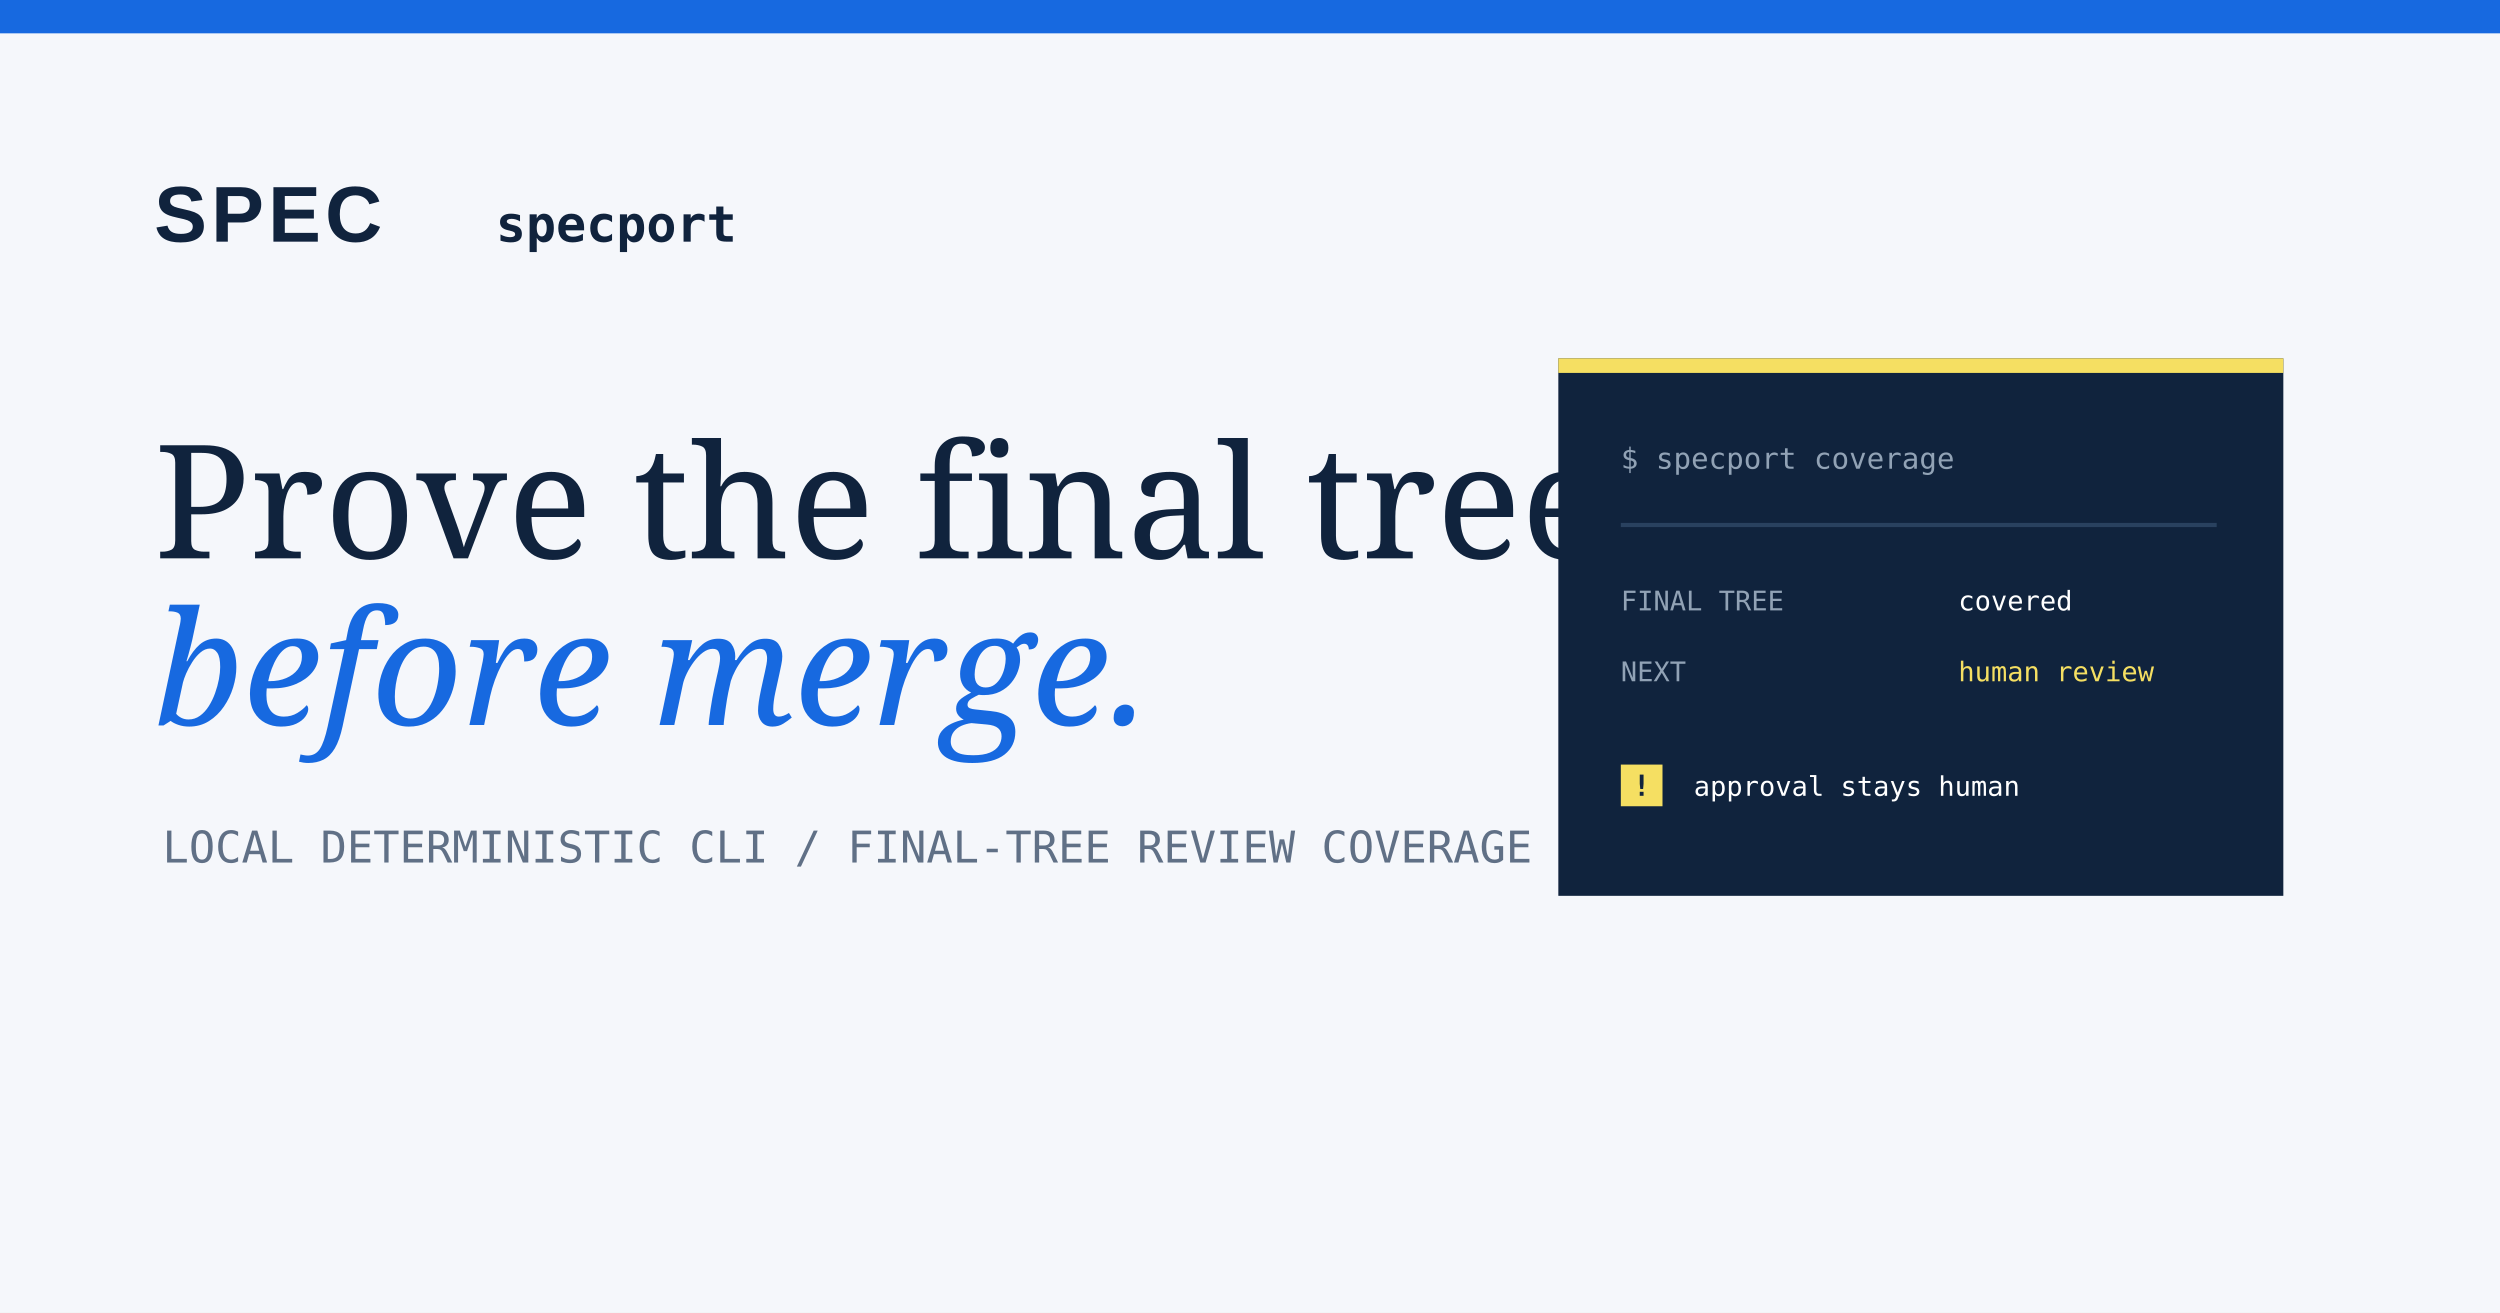
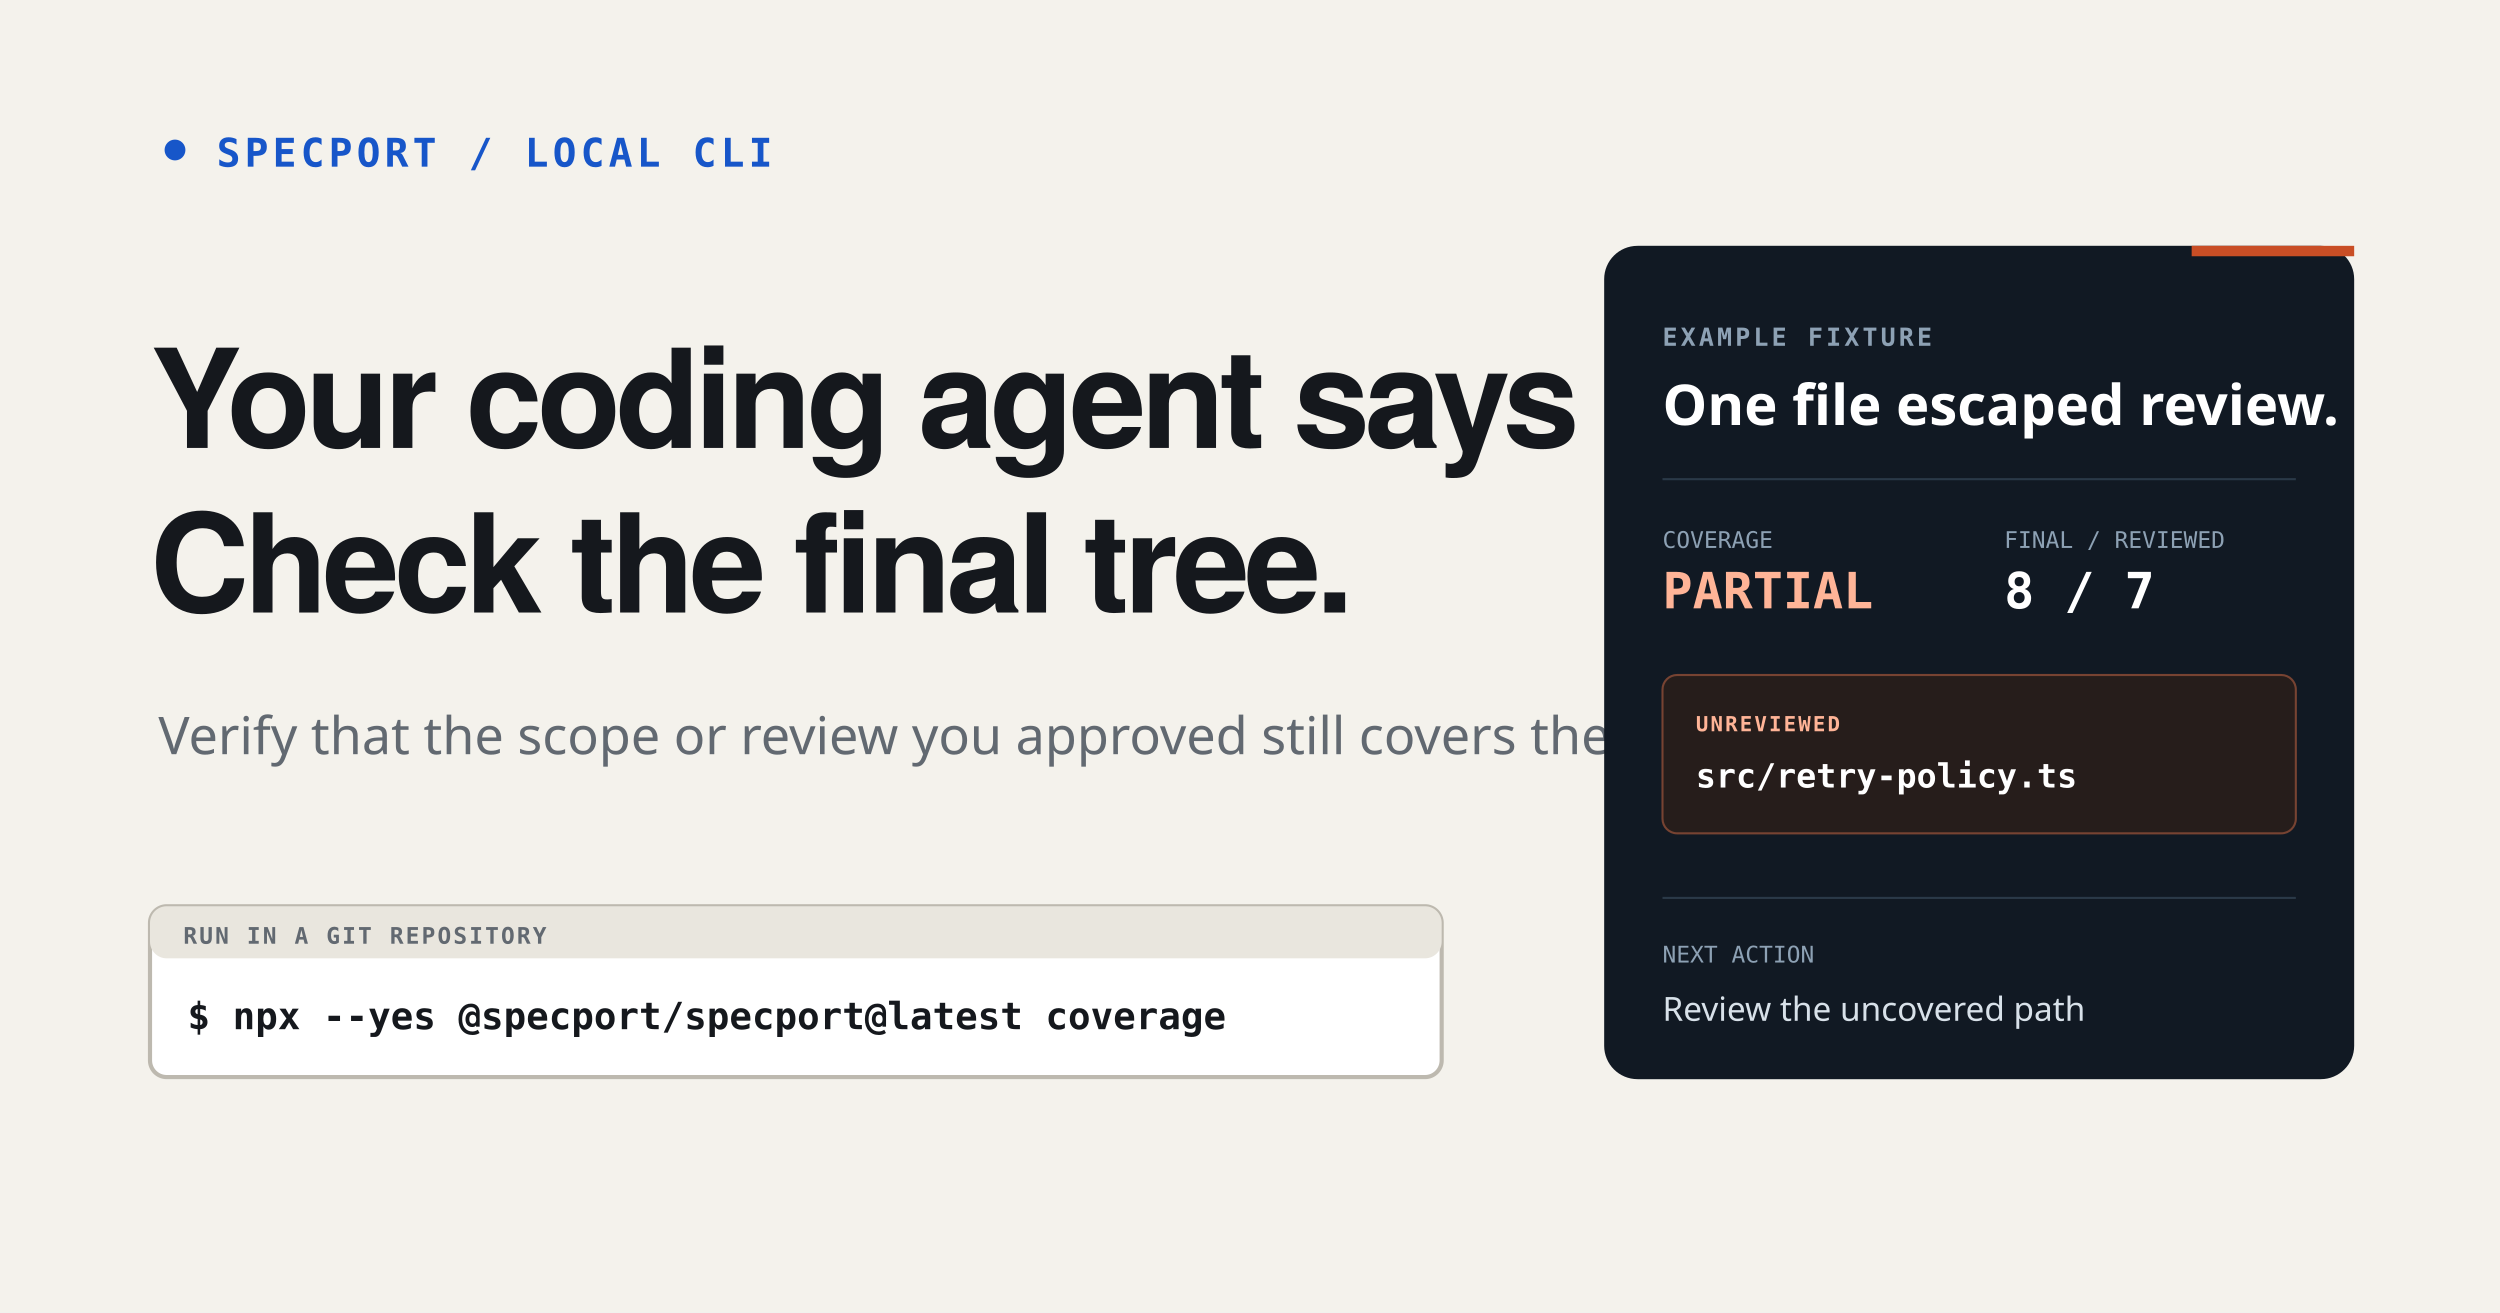
- <svg xmlns="http://www.w3.org/2000/svg" width="1200" height="630" viewBox="0 0 1200 630">
-   <rect width="1200" height="630" fill="#f5f7fb" />
-   <rect x="0" y="0" width="1200" height="16" fill="#1769e0" />
-   <text x="74" y="116" fill="#10233d" font-family="Arial, Helvetica, sans-serif" font-size="38" font-weight="800" letter-spacing="2">SPEC</text>
-   <text x="238" y="116" fill="#10233d" font-family="monospace" font-size="24" font-weight="800">specport</text>
-   <text x="74" y="268" fill="#10233d" font-family="Georgia, serif" font-size="76">Prove the final tree</text>
-   <text x="74" y="348" fill="#1769e0" font-family="Georgia, serif" font-size="76" font-style="italic">before merge.</text>
-   <text x="78" y="414" fill="#607086" font-family="monospace" font-size="21">LOCAL DETERMINISTIC CLI / FINAL-TREE REVIEW COVERAGE</text>
-   <rect x="748" y="172" width="348" height="258" fill="#10233d" />
-   <rect x="748" y="172" width="348" height="7" fill="#f5df62" />
-   <text x="778" y="225" fill="#91a2b5" font-family="monospace" font-size="14">$ specport coverage</text>
-   <line x1="778" y1="252" x2="1064" y2="252" stroke="#29415f" stroke-width="2" />
-   <text x="778" y="293" fill="#91a2b5" font-family="monospace" font-size="13">FINAL TREE</text>
-   <text x="940" y="293" fill="#ffffff" font-family="monospace" font-size="13">covered</text>
-   <text x="778" y="327" fill="#91a2b5" font-family="monospace" font-size="13">NEXT</text>
-   <text x="940" y="327" fill="#f5df62" font-family="monospace" font-size="13">human review</text>
-   <rect x="778" y="367" width="20" height="20" fill="#f5df62" />
-   <text x="788" y="382" fill="#10233d" font-family="monospace" font-size="14" font-weight="800" text-anchor="middle">!</text>
-   <text x="813" y="382" fill="#ffffff" font-family="monospace" font-size="13">approval stays human</text>
+ <svg xmlns="http://www.w3.org/2000/svg" width="1200" height="630" viewBox="0 0 1200 630" role="img" aria-labelledby="og-title og-description">
+   <rect width="1200" height="630" fill="#f4f2ec" />
+   <circle cx="84" cy="72" r="5" fill="#1756c9" />
+   <text x="104" y="80" fill="#1756c9" font-family="Cascadia Code, Consolas, monospace" font-size="19" font-weight="700" letter-spacing="2">SPECPORT / LOCAL CLI</text>
+   <text x="72" y="215" fill="#15181d" font-family="Bahnschrift, Aptos Display, Helvetica Neue, sans-serif" font-size="66" font-weight="600" letter-spacing="-2.5">Your coding agent says it’s done.</text>
+   <text x="72" y="294" fill="#15181d" font-family="Bahnschrift, Aptos Display, Helvetica Neue, sans-serif" font-size="66" font-weight="600" letter-spacing="-2.5">Check the final tree.</text>
+   <text x="76" y="362" fill="#626971" font-family="Aptos, Segoe UI, sans-serif" font-size="25">Verify that the scope or review you approved still covers the exact merge candidate.</text>
+   <g transform="translate(72 435)">
+     <rect width="620" height="82" rx="8" fill="#ffffff" stroke="#bdb9af" stroke-width="2" />
+     <rect width="620" height="25" rx="8" fill="#e9e6de" />
+     <text x="16" y="18" fill="#626971" font-family="Cascadia Code, Consolas, monospace" font-size="11" font-weight="700" letter-spacing="1">RUN IN A GIT REPOSITORY</text>
+     <text x="18" y="59" fill="#15181d" font-family="Cascadia Code, Consolas, monospace" font-size="18" font-weight="600">$ npx --yes @specport/specport@latest coverage</text>
+   </g>
+   <g transform="translate(770 118)">
+     <rect width="360" height="400" rx="16" fill="#111923" />
+     <rect x="282" width="78" height="5" fill="#c94e25" />
+     <text x="28" y="48" fill="#8da1b4" font-family="Cascadia Code, Consolas, monospace" font-size="12" font-weight="700" letter-spacing="1.5">EXAMPLE FIXTURE</text>
+     <text x="28" y="86" fill="#ffffff" font-family="Bahnschrift, Aptos Display, sans-serif" font-size="27" font-weight="600">One file escaped review.</text>
+     <line x1="28" y1="112" x2="332" y2="112" stroke="#2a3948" />
+     <text x="28" y="145" fill="#8da1b4" font-family="Cascadia Code, Consolas, monospace" font-size="11">COVERAGE</text>
+     <text x="28" y="174" fill="#ffb497" font-family="Cascadia Code, Consolas, monospace" font-size="24" font-weight="700">PARTIAL</text>
+     <text x="192" y="145" fill="#8da1b4" font-family="Cascadia Code, Consolas, monospace" font-size="11">FINAL / REVIEWED</text>
+     <text x="192" y="174" fill="#ffffff" font-family="Cascadia Code, Consolas, monospace" font-size="24" font-weight="700">8 / 7</text>
+     <rect x="28" y="206" width="304" height="76" rx="7" fill="#261d1b" stroke="#774332" />
+     <text x="44" y="233" fill="#ffb497" font-family="Cascadia Code, Consolas, monospace" font-size="10" font-weight="700" letter-spacing="1">UNREVIEWED</text>
+     <text x="44" y="260" fill="#ffffff" font-family="Cascadia Code, Consolas, monospace" font-size="16" font-weight="600">src/retry-policy.ts</text>
+     <line x1="28" y1="313" x2="332" y2="313" stroke="#2a3948" />
+     <text x="28" y="344" fill="#8da1b4" font-family="Cascadia Code, Consolas, monospace" font-size="11">NEXT ACTION</text>
+     <text x="28" y="372" fill="#d8e1e9" font-family="Aptos, Segoe UI, sans-serif" font-size="16">Review the uncovered path</text>
+   </g>
</svg>
